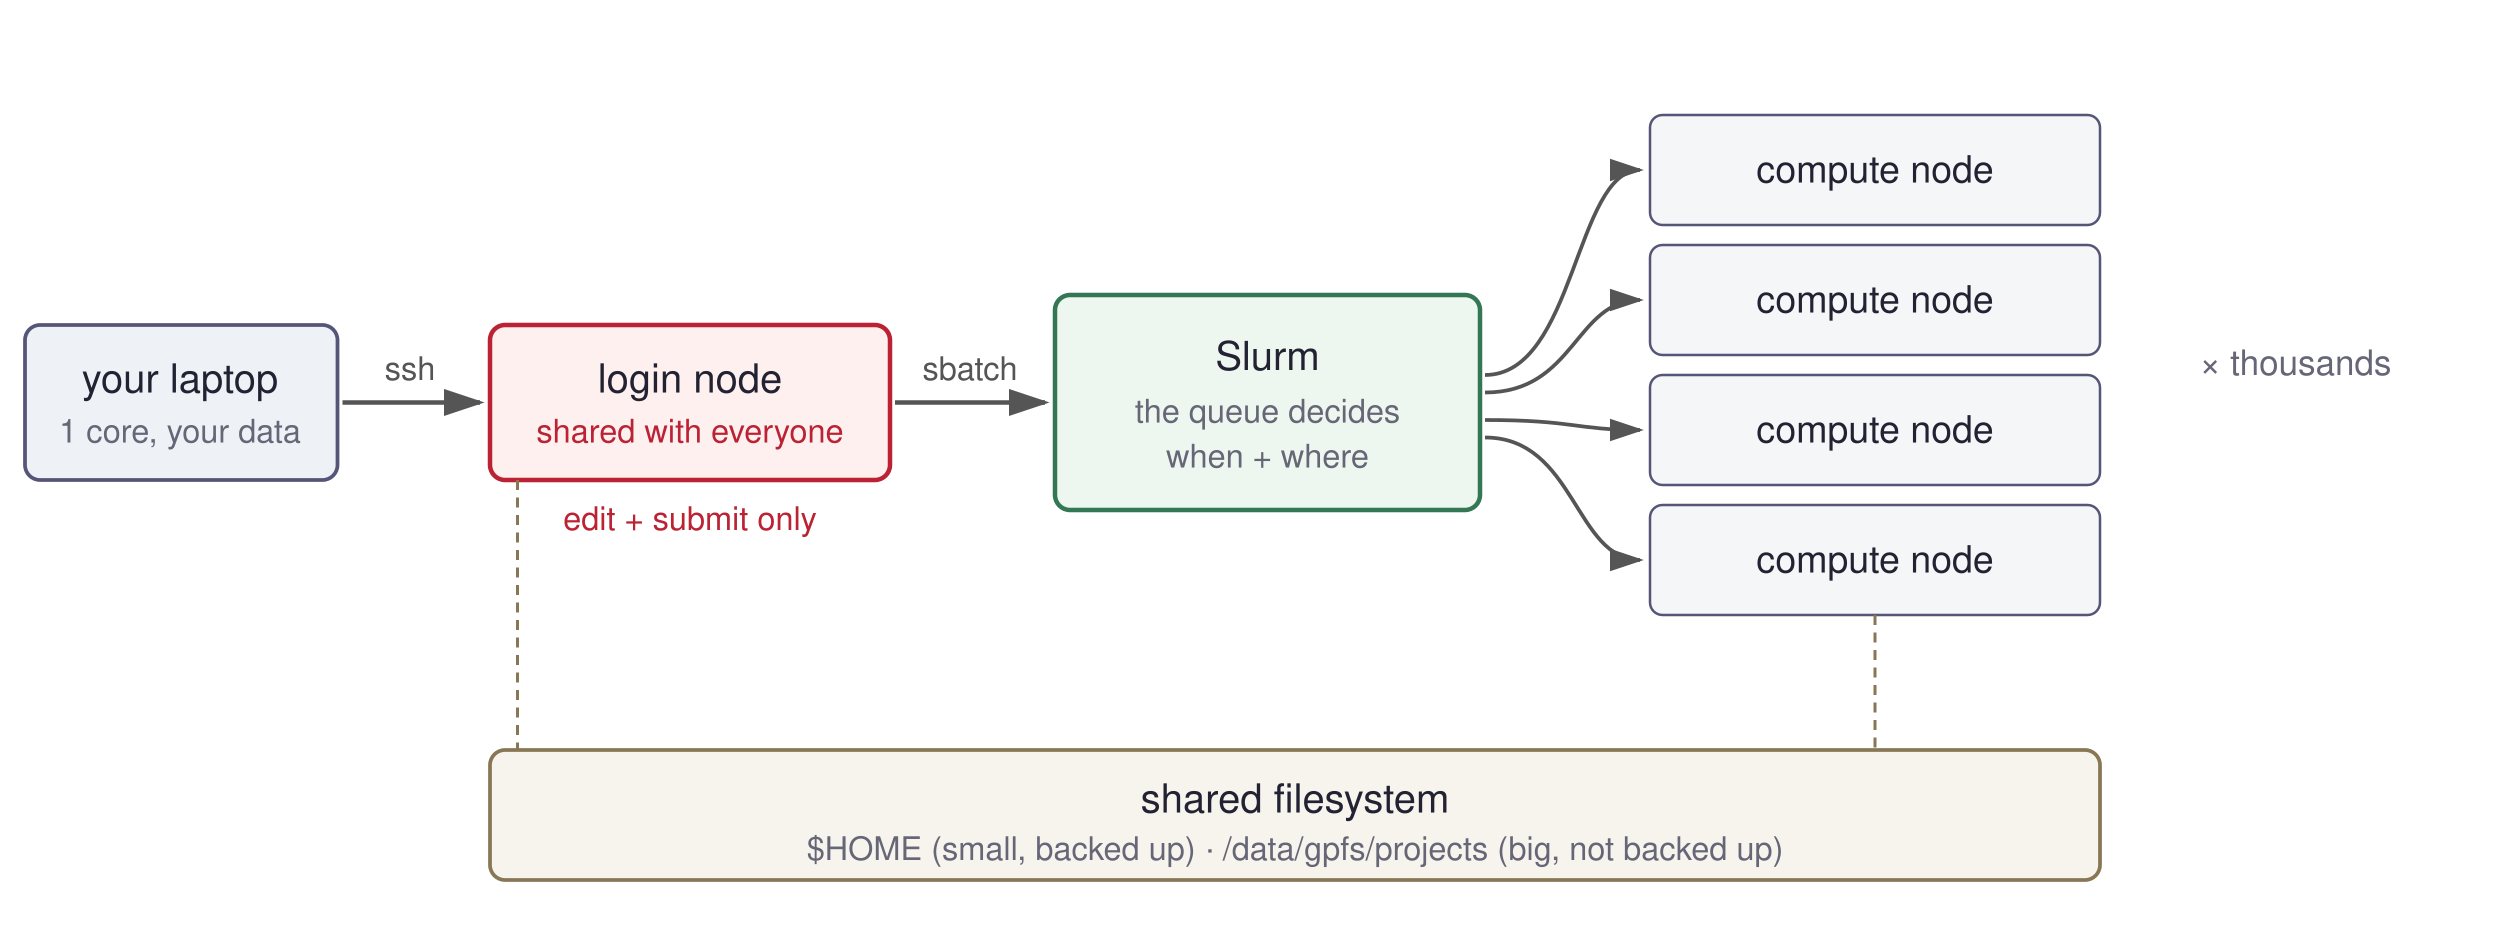
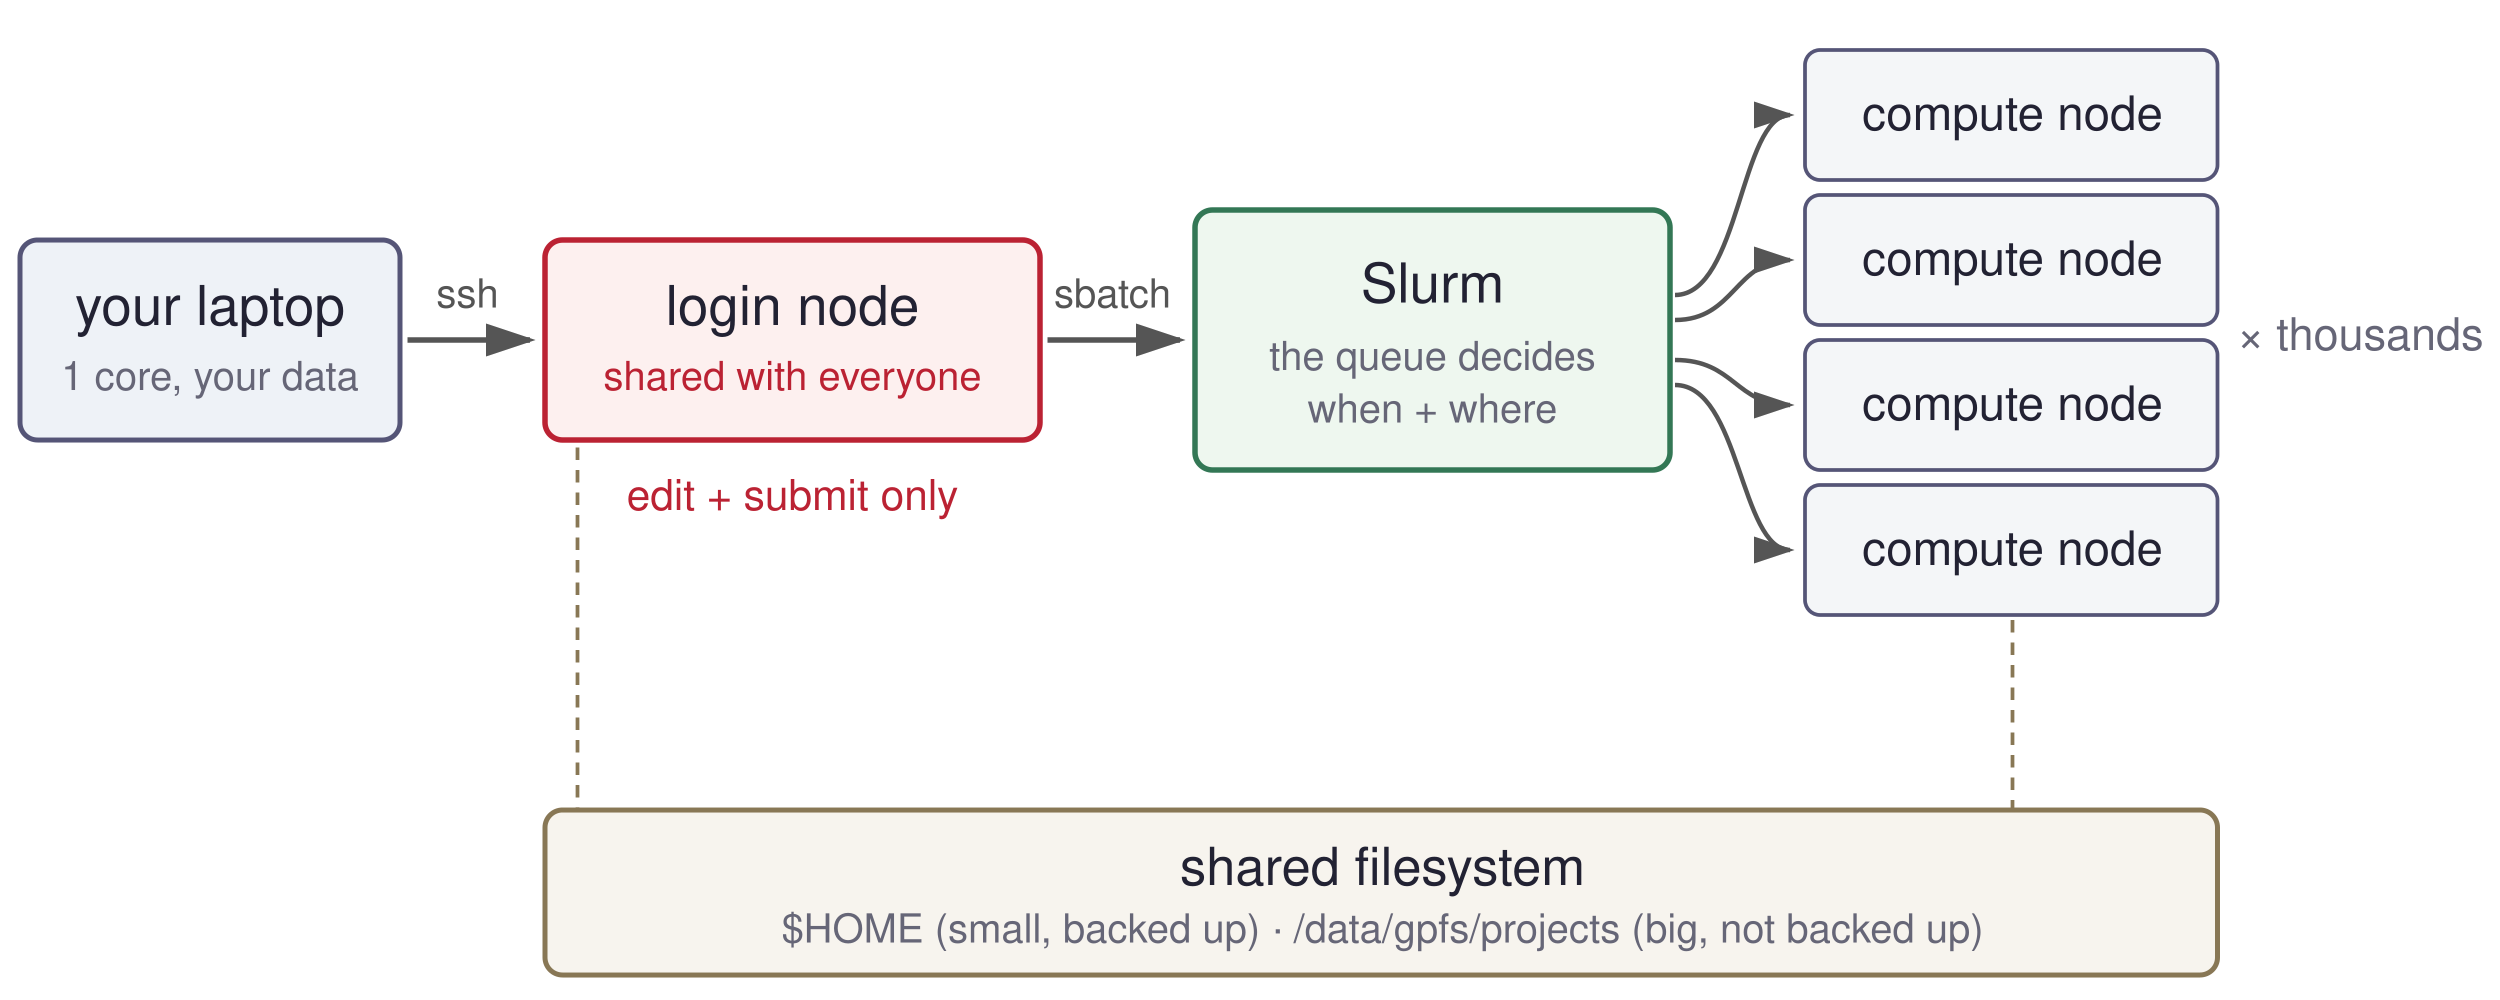
- <svg xmlns="http://www.w3.org/2000/svg" viewBox="0 0 1000 380" width="1000" height="380" font-family="-apple-system, BlinkMacSystemFont, 'Helvetica Neue', Helvetica, Arial, sans-serif">
+ <svg xmlns="http://www.w3.org/2000/svg" viewBox="0 0 1000 400" width="1000" height="400" font-family="-apple-system, BlinkMacSystemFont, 'Helvetica Neue', Helvetica, Arial, sans-serif">
  <defs>
    <marker id="ar" markerWidth="9" markerHeight="9" refX="8" refY="3" orient="auto">
      <path d="M0,0 L0,6 L9,3 z" fill="#555" />
    </marker>
  </defs>
-   <rect x="10" y="130" width="125" height="62" rx="6" fill="#eef2f7" stroke="#557" stroke-width="1.5" />
-   <text x="72" y="157" font-size="16" text-anchor="middle" fill="#223">your laptop</text>
-   <text x="72" y="177" font-size="13" text-anchor="middle" fill="#667">1 core, your data</text>
-   <line x1="137" y1="161" x2="192" y2="161" stroke="#555" stroke-width="1.8" marker-end="url(#ar)" />
-   <text x="164" y="152" font-size="13" text-anchor="middle" fill="#555">ssh</text>
-   <rect x="196" y="130" width="160" height="62" rx="6" fill="#fdf0ef" stroke="#b23" stroke-width="1.8" />
-   <text x="276" y="157" font-size="16" text-anchor="middle" fill="#223">login node</text>
-   <text x="276" y="177" font-size="13" text-anchor="middle" fill="#b23">shared with everyone</text>
-   <text x="276" y="212" font-size="13" text-anchor="middle" fill="#b23">edit + submit only</text>
-   <line x1="358" y1="161" x2="418" y2="161" stroke="#555" stroke-width="1.8" marker-end="url(#ar)" />
-   <text x="388" y="152" font-size="13" text-anchor="middle" fill="#555">sbatch</text>
-   <rect x="422" y="118" width="170" height="86" rx="6" fill="#eef7ef" stroke="#375" stroke-width="1.8" />
-   <text x="507" y="148" font-size="16" text-anchor="middle" fill="#223">Slurm</text>
-   <text x="507" y="169" font-size="13" text-anchor="middle" fill="#667">the queue decides</text>
-   <text x="507" y="187" font-size="13" text-anchor="middle" fill="#667">when + where</text>
-   <g stroke="#555" stroke-width="1.5" marker-end="url(#ar)" fill="none">
-     <path d="M594,150 C630,150 630,68 656,68" />
-     <path d="M594,157 C630,157 630,120 656,120" />
-     <path d="M594,168 C630,168 630,172 656,172" />
-     <path d="M594,175 C630,175 630,224 656,224" />
-   </g>
-   <g>
-     <rect x="660" y="46" width="180" height="44" rx="5" fill="#f4f6f8" stroke="#557" />
-     <text x="750" y="73" font-size="15" text-anchor="middle" fill="#223">compute node</text>
-     <rect x="660" y="98" width="180" height="44" rx="5" fill="#f4f6f8" stroke="#557" />
-     <text x="750" y="125" font-size="15" text-anchor="middle" fill="#223">compute node</text>
-     <rect x="660" y="150" width="180" height="44" rx="5" fill="#f4f6f8" stroke="#557" />
-     <text x="750" y="177" font-size="15" text-anchor="middle" fill="#223">compute node</text>
-     <rect x="660" y="202" width="180" height="44" rx="5" fill="#f4f6f8" stroke="#557" />
-     <text x="750" y="229" font-size="15" text-anchor="middle" fill="#223">compute node</text>
-   </g>
-   <text x="880" y="150" font-size="14" fill="#667">× thousands</text>
-   <rect x="196" y="300" width="644" height="52" rx="6" fill="#f7f4ee" stroke="#875" stroke-width="1.5" />
-   <text x="518" y="325" font-size="16" text-anchor="middle" fill="#223">shared filesystem</text>
-   <text x="518" y="344" font-size="13" text-anchor="middle" fill="#667">$HOME (small, backed up) · /data/gpfs/projects (big, not backed up)</text>
-   <g stroke="#875" stroke-width="1.2" stroke-dasharray="4 3">
-     <line x1="207" y1="192" x2="207" y2="300" />
-     <line x1="750" y1="246" x2="750" y2="300" />
+   <g transform="translate(0,-24)">
+     <rect x="8" y="120" width="152" height="80" rx="7" fill="#eef2f7" stroke="#557" stroke-width="2" />
+     <text x="84" y="154" font-size="22" text-anchor="middle" fill="#223">your laptop</text>
+     <text x="84" y="180" font-size="16" text-anchor="middle" fill="#667">1 core, your data</text>
+     <line x1="163" y1="160" x2="212" y2="160" stroke="#555" stroke-width="2.2" marker-end="url(#ar)" />
+     <text x="187" y="147" font-size="16" text-anchor="middle" fill="#555">ssh</text>
+     <rect x="218" y="120" width="198" height="80" rx="7" fill="#fdf0ef" stroke="#b23" stroke-width="2.2" />
+     <text x="317" y="154" font-size="22" text-anchor="middle" fill="#223">login node</text>
+     <text x="317" y="180" font-size="16" text-anchor="middle" fill="#b23">shared with everyone</text>
+     <text x="317" y="228" font-size="17" text-anchor="middle" fill="#b23">edit + submit only</text>
+     <line x1="419" y1="160" x2="472" y2="160" stroke="#555" stroke-width="2.2" marker-end="url(#ar)" />
+     <text x="445" y="147" font-size="16" text-anchor="middle" fill="#555">sbatch</text>
+     <rect x="478" y="108" width="190" height="104" rx="7" fill="#eef7ef" stroke="#375" stroke-width="2.2" />
+     <text x="573" y="145" font-size="22" text-anchor="middle" fill="#223">Slurm</text>
+     <text x="573" y="172" font-size="16" text-anchor="middle" fill="#667">the queue decides</text>
+     <text x="573" y="193" font-size="16" text-anchor="middle" fill="#667">when + where</text>
+     <g stroke="#555" stroke-width="1.8" marker-end="url(#ar)" fill="none">
+       <path d="M670,142 C696,142 696,70 716,70" />
+       <path d="M670,152 C694,152 694,128 716,128" />
+       <path d="M670,168 C694,168 694,186 716,186" />
+       <path d="M670,178 C696,178 696,244 716,244" />
+     </g>
+     <g>
+       <rect x="722" y="44" width="165" height="52" rx="6" fill="#f4f6f8" stroke="#557" stroke-width="1.5" />
+       <text x="805" y="76" font-size="19" text-anchor="middle" fill="#223">compute node</text>
+       <rect x="722" y="102" width="165" height="52" rx="6" fill="#f4f6f8" stroke="#557" stroke-width="1.5" />
+       <text x="805" y="134" font-size="19" text-anchor="middle" fill="#223">compute node</text>
+       <rect x="722" y="160" width="165" height="52" rx="6" fill="#f4f6f8" stroke="#557" stroke-width="1.5" />
+       <text x="805" y="192" font-size="19" text-anchor="middle" fill="#223">compute node</text>
+       <rect x="722" y="218" width="165" height="52" rx="6" fill="#f4f6f8" stroke="#557" stroke-width="1.5" />
+       <text x="805" y="250" font-size="19" text-anchor="middle" fill="#223">compute node</text>
+     </g>
+     <text x="895" y="164" font-size="18" fill="#667">× thousands</text>
+     <rect x="218" y="348" width="669" height="66" rx="7" fill="#f7f4ee" stroke="#875" stroke-width="2" />
+     <text x="553" y="378" font-size="21" text-anchor="middle" fill="#223">shared filesystem</text>
+     <text x="553" y="401" font-size="16" text-anchor="middle" fill="#667">$HOME (small, backed up) · /data/gpfs/projects (big, not backed up)</text>
+     <g stroke="#875" stroke-width="1.5" stroke-dasharray="5 4">
+       <line x1="231" y1="203" x2="231" y2="348" />
+       <line x1="805" y1="272" x2="805" y2="348" />
+     </g>
  </g>
</svg>
